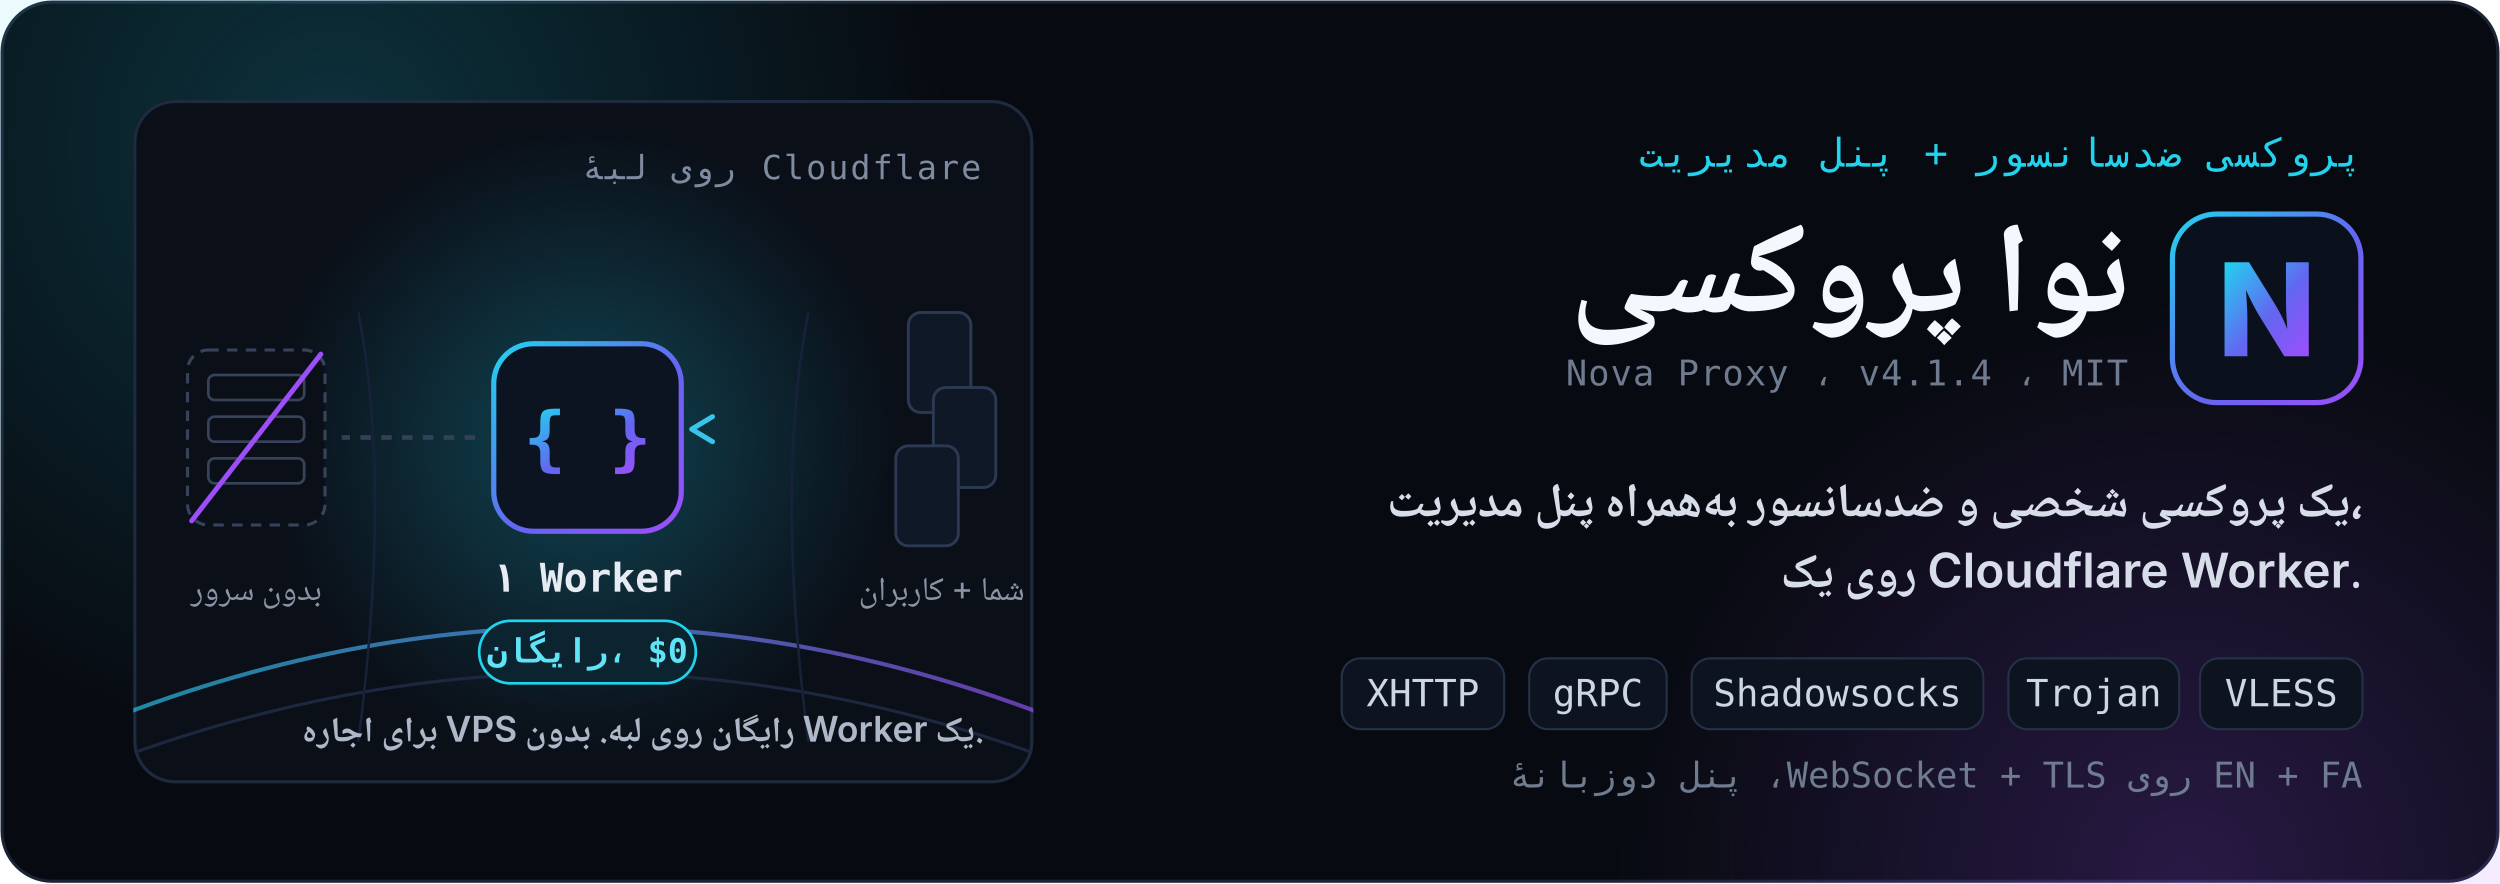
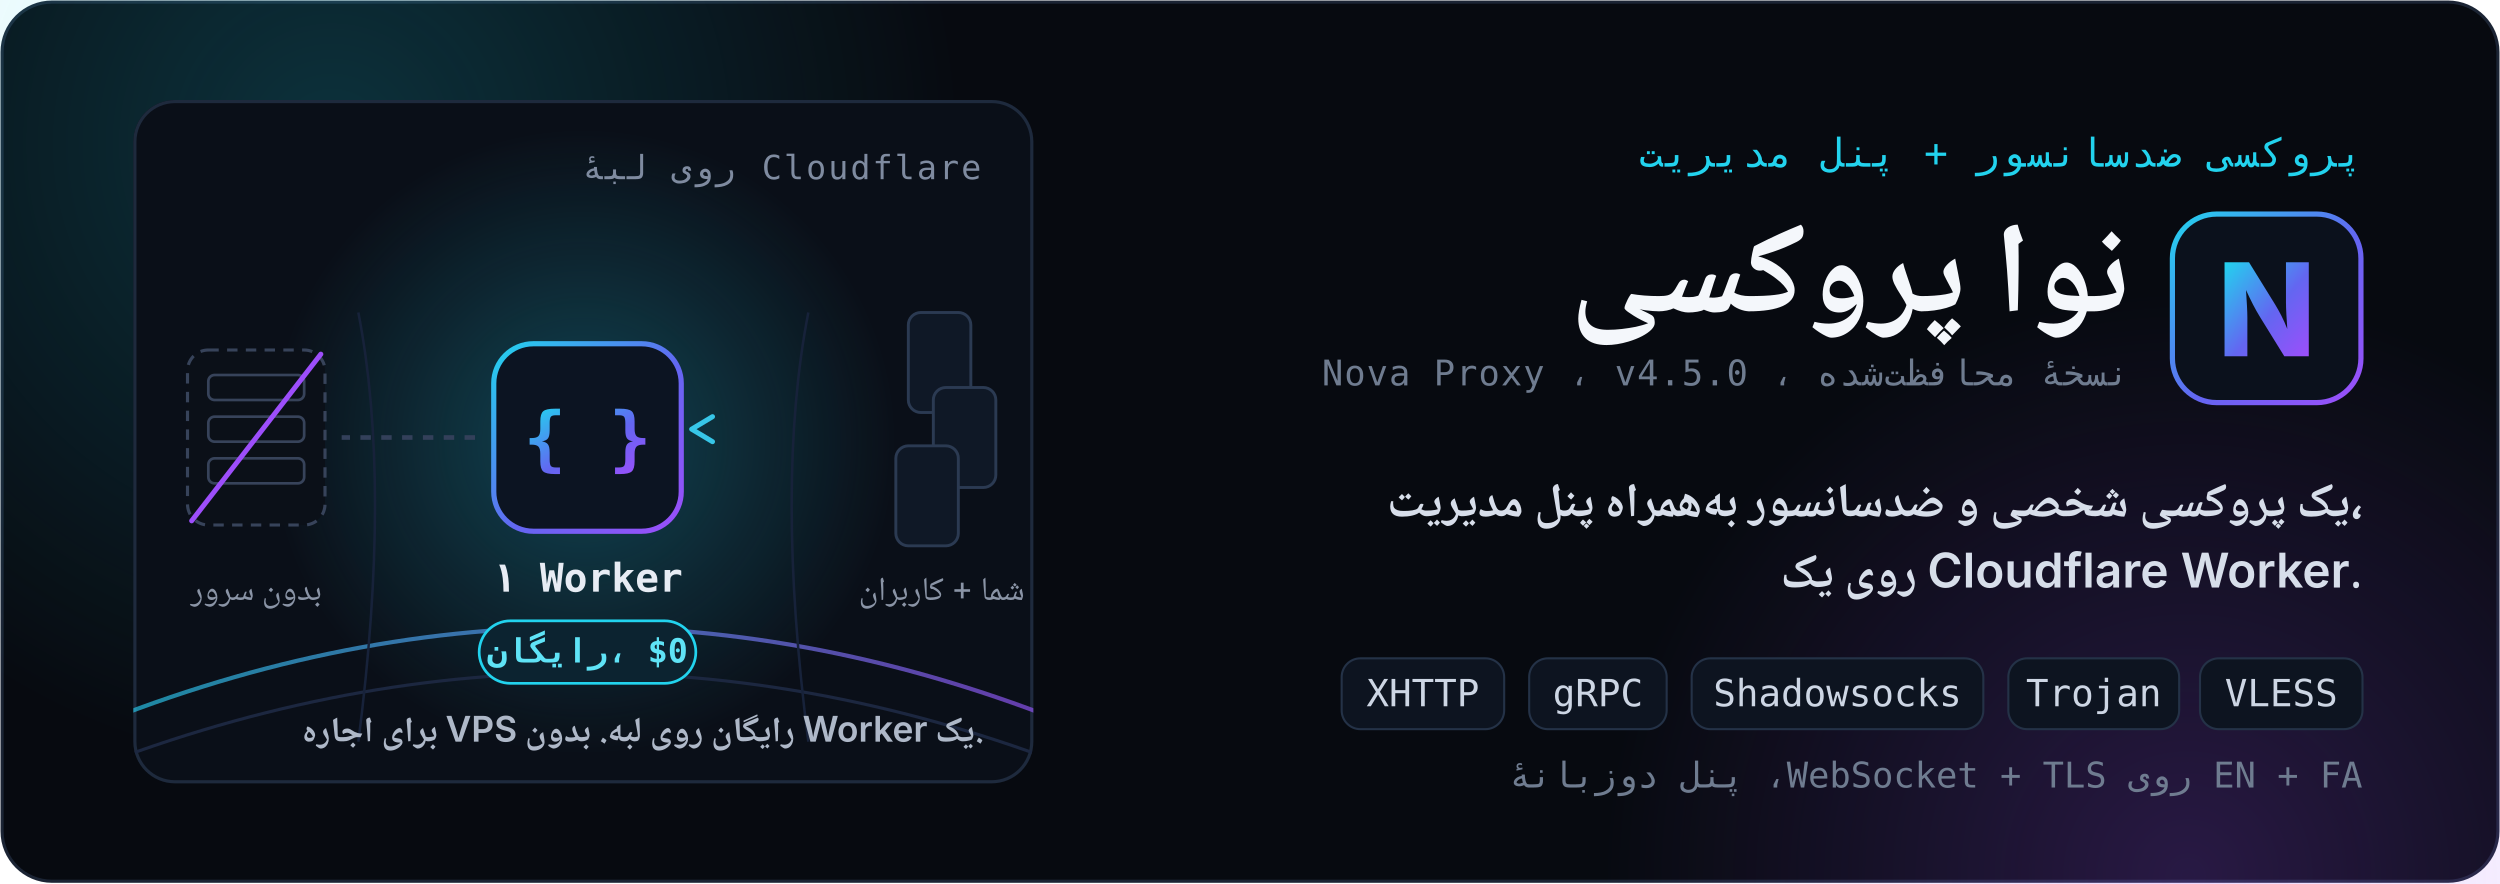
<svg xmlns="http://www.w3.org/2000/svg" width="1200" height="424" viewBox="0 0 1200 424" role="img" aria-labelledby="ht hd" lang="fa">
  <defs>
    <linearGradient id="g" x1="0" y1="0" x2="1" y2="1">
      <stop offset="0" stop-color="#22d3ee" />
      <stop offset="0.55" stop-color="#6366f1" />
      <stop offset="1" stop-color="#9d4efb" />
    </linearGradient>
    <linearGradient id="gh" x1="0" y1="0" x2="1" y2="0">
      <stop offset="0" stop-color="#22d3ee" />
      <stop offset="1" stop-color="#9d4efb" />
    </linearGradient>
    <radialGradient id="nglow" cx="0.5" cy="0.5" r="0.5">
      <stop offset="0" stop-color="#22d3ee" stop-opacity="0.5" />
      <stop offset="1" stop-color="#22d3ee" stop-opacity="0" />
    </radialGradient>
    <radialGradient id="corner" cx="0.5" cy="0.5" r="0.5">
      <stop offset="0" stop-color="#9d4efb" stop-opacity="0.16" />
      <stop offset="1" stop-color="#9d4efb" stop-opacity="0" />
    </radialGradient>
    <radialGradient id="glowTR" cx="0.5" cy="0.5" r="0.5">
      <stop offset="0" stop-color="#22d3ee" stop-opacity="0.20" />
      <stop offset="1" stop-color="#22d3ee" stop-opacity="0" />
    </radialGradient>
    <radialGradient id="glowV" cx="0.5" cy="0.5" r="0.5">
      <stop offset="0" stop-color="#9d4efb" stop-opacity="0.22" />
      <stop offset="1" stop-color="#9d4efb" stop-opacity="0" />
    </radialGradient>
    <radialGradient id="nodeGlow" cx="0.5" cy="0.5" r="0.5">
      <stop offset="0" stop-color="#22d3ee" stop-opacity="0.55" />
      <stop offset="1" stop-color="#22d3ee" stop-opacity="0" />
    </radialGradient>
    <clipPath id="boardClip">
      <rect x="64" y="48" width="432" height="328" rx="20" />
    </clipPath>
  </defs>
  <rect x="1" y="1" width="1198" height="422" rx="24" fill="#070a10" />
  <rect x="1" y="1" width="1198" height="422" rx="24" fill="none" stroke="#1b2434" stroke-width="1.5" />
  <circle cx="160" cy="70" r="300" fill="url(#glowTR)" />
  <circle cx="1050" cy="420" r="280" fill="url(#glowV)" />
  <g>
    <text x="1134" y="80" text-anchor="end" font-family="ui-monospace,SFMono-Regular,Menlo,monospace" font-size="19" letter-spacing="1" fill="#22d3ee">پروکسی ضدسانسور + پنل مدیریت</text>
    <rect x="1042" y="102" width="92" height="92" rx="22" fill="#0b111c" />
    <rect x="1042.75" y="102.75" width="90.5" height="90.5" rx="21.25" fill="none" stroke="url(#g)" stroke-width="2.5" />
    <text x="1088" y="171" text-anchor="middle" font-family="-apple-system,BlinkMacSystemFont,Segoe UI,sans-serif" font-size="62" font-weight="800" fill="url(#g)">N</text>
    <text x="1022" y="150" text-anchor="end" font-family="Vazirmatn,'Vazir','IRANSans','Noto Naskh Arabic',-apple-system,'Segoe UI','Tahoma',sans-serif" font-size="62" font-weight="800" fill="#f4f7fb">نوا پروکسی</text>
-     <text x="1022" y="185" text-anchor="end" font-family="ui-monospace,SFMono-Regular,Menlo,monospace" font-size="17" letter-spacing="0.5" fill="#6f7c90">⁦Nova Proxy⁩ ، ⁦v4.1.4⁩ ، ⁦MIT⁩</text>
+     <text x="1022" y="185" text-anchor="end" font-family="ui-monospace,SFMono-Regular,Menlo,monospace" font-size="17" letter-spacing="0.5" fill="#6f7c90">⁦Nova Proxy⁩ ، ⁦v4.5.0⁩ ، نسخهٔ محافظت‌شده</text>
    <text x="1134" y="248" text-anchor="end" font-family="Vazirmatn,'Vazir','IRANSans','Noto Naskh Arabic',-apple-system,'Segoe UI','Tahoma',sans-serif" font-size="23" font-weight="600" fill="#d7deea">یک پروکسی شخصی و ضدسانسور به‌همراه پنل مدیریت،</text>
    <text x="1134" y="282" text-anchor="end" font-family="Vazirmatn,'Vazir','IRANSans','Noto Naskh Arabic',-apple-system,'Segoe UI','Tahoma',sans-serif" font-size="23" font-weight="600" fill="#d7deea">روی یک ⁦Cloudflare Worker⁩.</text>
    <g font-family="ui-monospace,SFMono-Regular,Menlo,monospace" font-size="18">
      <g>
        <rect x="1056" y="316" width="78" height="34" rx="9" fill="#0d1420" stroke="#243247" />
        <text x="1095" y="339" text-anchor="middle" fill="#cdd6e4">VLESS</text>
      </g>
      <g>
        <rect x="964" y="316" width="82" height="34" rx="9" fill="#0d1420" stroke="#243247" />
        <text x="1005" y="339" text-anchor="middle" fill="#cdd6e4">Trojan</text>
      </g>
      <g>
        <rect x="812" y="316" width="140" height="34" rx="9" fill="#0d1420" stroke="#243247" />
        <text x="882" y="339" text-anchor="middle" fill="#cdd6e4">Shadowsocks</text>
      </g>
      <g>
        <rect x="734" y="316" width="66" height="34" rx="9" fill="#0d1420" stroke="#243247" />
        <text x="767" y="339" text-anchor="middle" fill="#cdd6e4">gRPC</text>
      </g>
      <g>
        <rect x="644" y="316" width="78" height="34" rx="9" fill="#0d1420" stroke="#243247" />
        <text x="683" y="339" text-anchor="middle" fill="#cdd6e4">XHTTP</text>
      </g>
    </g>
    <text x="1134" y="378" text-anchor="end" font-family="ui-monospace,SFMono-Regular,Menlo,monospace" font-size="17" fill="#6f7c90">روی ⁦WebSocket + TLS⁩، پنل دوزبانهٔ ⁦EN + FA⁩</text>
  </g>
  <g>
    <rect x="64" y="48" width="432" height="328" rx="20" fill="#0a0f18" />
    <rect x="64.75" y="48.75" width="430.5" height="326.5" rx="19.25" fill="none" stroke="#1e2a3d" stroke-width="1.5" />
    <g clip-path="url(#boardClip)">
      <circle cx="280" cy="212" r="150" fill="url(#nodeGlow)" opacity="0.5" />
      <path d="M36 352 Q280 250 524 352" fill="none" stroke="url(#gh)" stroke-width="2" opacity="0.65" />
      <path d="M36 372 Q280 274 524 372" fill="none" stroke="#1c2740" stroke-width="1.5" />
      <path d="M172 356 Q188 232 172 150" fill="none" stroke="#17223a" stroke-width="1.2" />
      <path d="M388 356 Q372 232 388 150" fill="none" stroke="#17223a" stroke-width="1.2" />
    </g>
    <text x="472" y="86" text-anchor="end" font-family="ui-monospace,SFMono-Regular,Menlo,monospace" font-size="16" letter-spacing="1" fill="#7f8ba0">روی لبهٔ ⁦Cloudflare⁩</text>
    <g>
      <rect x="436" y="150" width="30" height="48" rx="6" fill="#0f1826" stroke="#2b3a52" stroke-width="1.4" />
      <rect x="448" y="186" width="30" height="48" rx="6" fill="#0f1826" stroke="#2b3a52" stroke-width="1.4" />
      <rect x="430" y="214" width="30" height="48" rx="6" fill="#0f1826" stroke="#2b3a52" stroke-width="1.4" />
      <text x="452" y="288" text-anchor="middle" font-family="Vazirmatn,'Vazir','IRANSans','Noto Naskh Arabic',-apple-system,'Segoe UI','Tahoma',sans-serif" font-size="16" fill="#8a94a6">شما + کاربران</text>
    </g>
    <path d="M424 206 H336" fill="none" stroke="url(#gh)" stroke-width="2.4" />
    <path d="M342 200 l-10 6 l10 6" fill="none" stroke="#37c6e8" stroke-width="2.4" stroke-linecap="round" stroke-linejoin="round" />
    <rect x="236" y="164" width="92" height="92" rx="20" fill="#0c1422" />
    <rect x="237" y="165" width="90" height="90" rx="19" fill="none" stroke="url(#g)" stroke-width="2.5" />
    <text x="282" y="222" text-anchor="middle" font-family="ui-monospace,SFMono-Regular,Menlo,monospace" font-size="34" font-weight="700" fill="url(#g)">{ }</text>
    <text x="282" y="284" text-anchor="middle" font-family="ui-monospace,SFMono-Regular,Menlo,monospace" font-size="19" font-weight="700" fill="#e7ecf4">۱ Worker</text>
    <g>
      <rect x="230" y="298" width="104" height="30" rx="15" fill="#0c2330" stroke="#22d3ee" stroke-width="1.3" />
      <text x="282" y="318" text-anchor="middle" font-family="ui-monospace,SFMono-Regular,Menlo,monospace" font-size="16" font-weight="700" fill="#5fe3f6">رایگان، ⁦$0⁩</text>
    </g>
    <path d="M228 210 H164" fill="none" stroke="#33405a" stroke-width="2.2" stroke-dasharray="5 5" />
    <g>
      <rect x="90" y="168" width="66" height="84" rx="10" fill="#0b1018" stroke="#37435a" stroke-width="1.5" stroke-dasharray="5 4" />
      <rect x="100" y="180" width="46" height="12" rx="3" fill="none" stroke="#37435a" stroke-width="1.3" />
      <rect x="100" y="200" width="46" height="12" rx="3" fill="none" stroke="#37435a" stroke-width="1.3" />
      <rect x="100" y="220" width="46" height="12" rx="3" fill="none" stroke="#37435a" stroke-width="1.3" />
      <path d="M92 250 L154 170" stroke="#9d4efb" stroke-width="2.4" stroke-linecap="round" />
      <text x="123" y="288" text-anchor="middle" font-family="Vazirmatn,'Vazir','IRANSans','Noto Naskh Arabic',-apple-system,'Segoe UI','Tahoma',sans-serif" font-size="16" fill="#8a94a6">بدون سرور</text>
    </g>
    <text x="472" y="356" text-anchor="end" font-family="Vazirmatn,'Vazir','IRANSans','Noto Naskh Arabic',-apple-system,'Segoe UI','Tahoma',sans-serif" font-size="17" font-weight="600" fill="#aeb8c8">یک ⁦Worker⁩ رایگان روی لبه. بدون ⁦VPS⁩ برای اجاره.</text>
  </g>
</svg>
